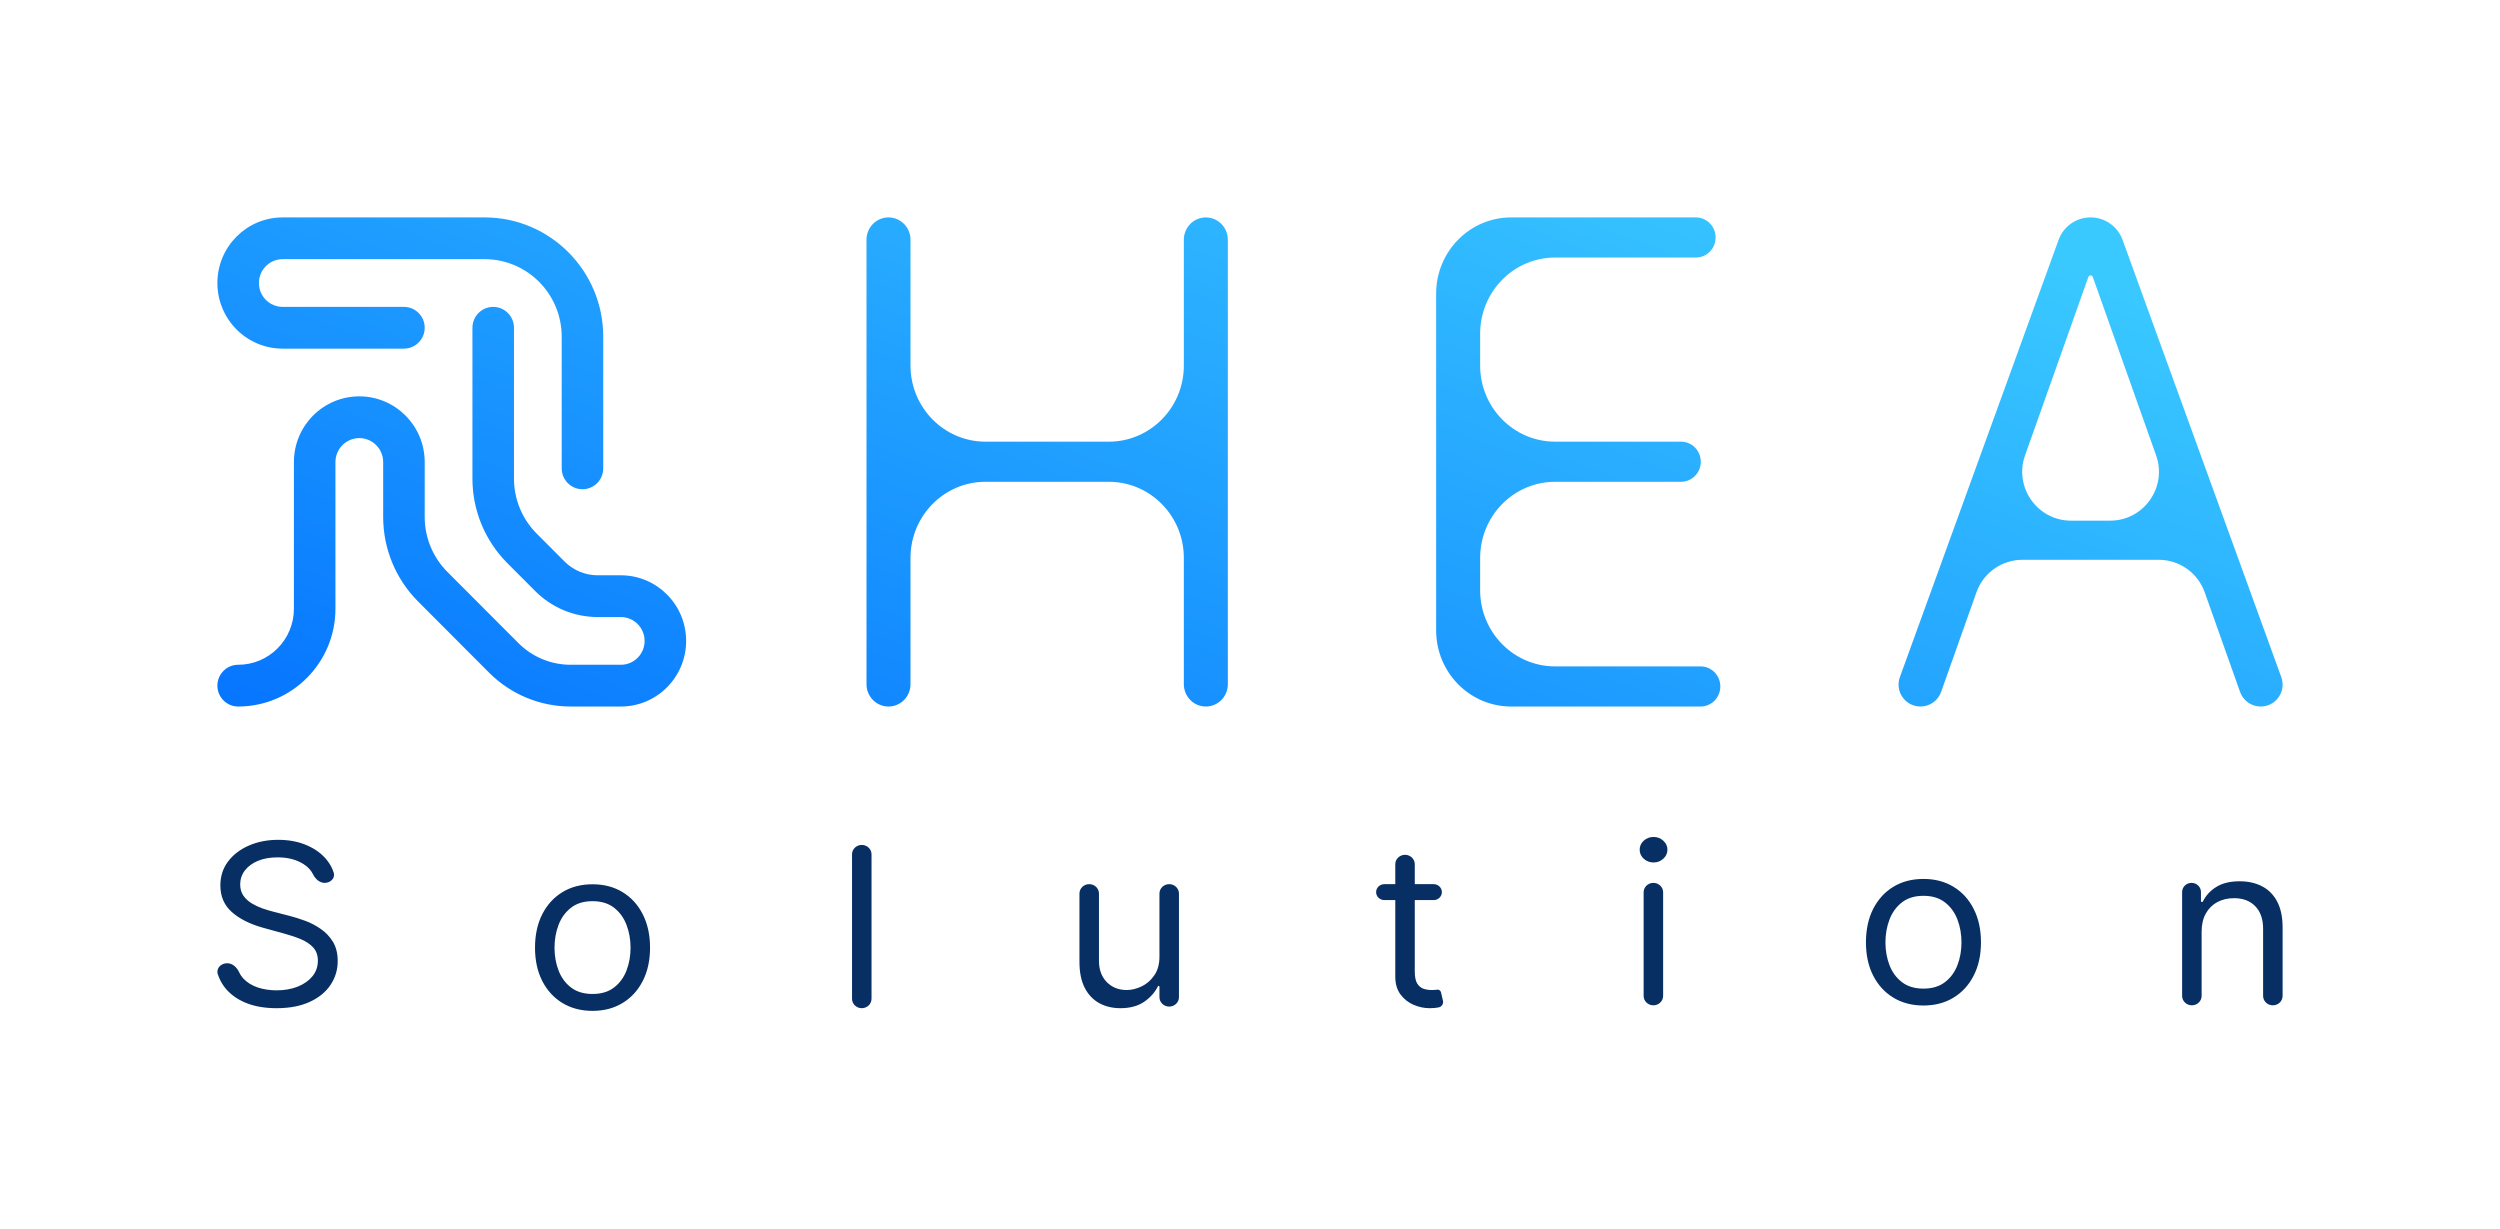
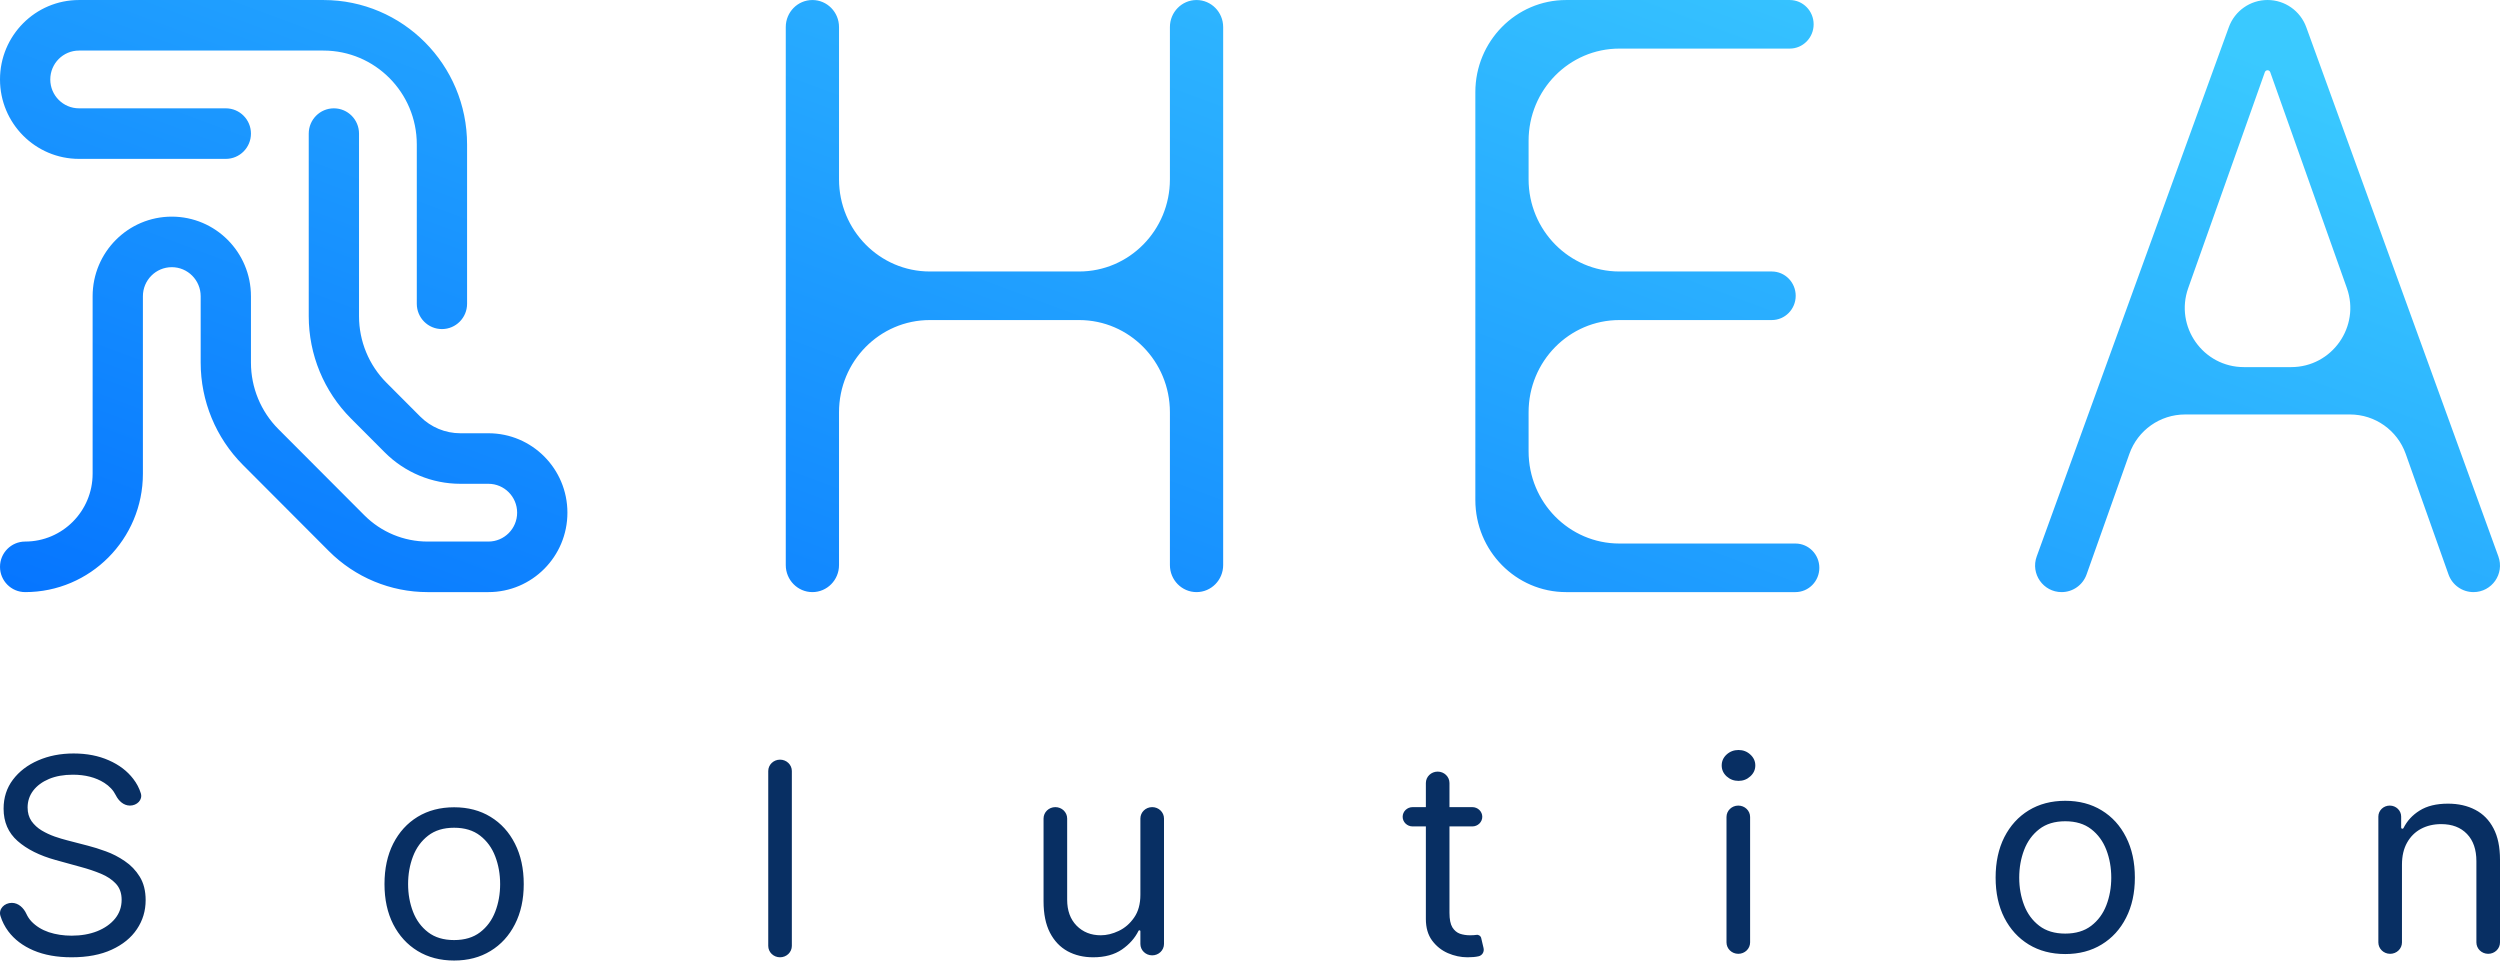
- <svg xmlns="http://www.w3.org/2000/svg" width="460" height="226" viewBox="0 0 460 226" fill="none">
-   <path fill-rule="evenodd" clip-rule="evenodd" d="M304.222 184.98C303.231 184.98 302.428 184.205 302.428 183.249V164.18C302.428 163.224 303.231 162.449 304.222 162.449C305.213 162.449 306.016 163.224 306.016 164.18V183.249C306.016 184.205 305.213 184.98 304.222 184.98ZM304.252 158.694C303.553 158.694 302.95 158.464 302.443 158.005C301.946 157.545 301.698 156.992 301.698 156.347C301.698 155.702 301.946 155.149 302.443 154.689C302.95 154.23 303.553 154 304.252 154C304.952 154 305.55 154.23 306.047 154.689C306.554 155.149 306.807 155.702 306.807 156.347C306.807 156.992 306.554 157.545 306.047 158.005C305.55 158.464 304.952 158.694 304.252 158.694ZM348.367 183.563C349.958 184.531 351.809 185.015 353.917 185.015C356.026 185.015 357.87 184.531 359.452 183.563C361.043 182.595 362.28 181.241 363.162 179.5C364.054 177.759 364.5 175.725 364.5 173.398C364.5 171.051 364.054 169.002 363.162 167.252C362.28 165.501 361.043 164.142 359.452 163.174C357.87 162.206 356.026 161.722 353.917 161.722C351.809 161.722 349.958 162.206 348.367 163.174C346.786 164.142 345.549 165.501 344.657 167.252C343.775 169.002 343.334 171.051 343.334 173.398C343.334 175.725 343.775 177.759 344.657 179.5C345.549 181.241 346.786 182.595 348.367 183.563ZM357.87 180.718C356.836 181.51 355.519 181.906 353.917 181.906C352.315 181.906 350.998 181.51 349.964 180.718C348.93 179.925 348.164 178.884 347.668 177.593C347.171 176.302 346.922 174.904 346.922 173.398C346.922 171.892 347.171 170.489 347.668 169.188C348.164 167.887 348.93 166.836 349.964 166.034C350.998 165.232 352.315 164.831 353.917 164.831C355.519 164.831 356.836 165.232 357.87 166.034C358.904 166.836 359.67 167.887 360.167 169.188C360.663 170.489 360.912 171.892 360.912 173.398C360.912 174.904 360.663 176.302 360.167 177.593C359.67 178.884 358.904 179.925 357.87 180.718ZM405.099 183.249V171.426C405.099 170.116 405.357 169.001 405.874 168.082C406.391 167.163 407.096 166.463 407.988 165.984C408.89 165.505 409.914 165.265 411.059 165.265C412.722 165.265 414.029 165.764 414.982 166.762C415.935 167.749 416.412 169.128 416.412 170.898V183.249C416.412 184.205 417.215 184.98 418.206 184.98C419.197 184.98 420 184.205 420 183.249V170.663C420 168.747 419.671 167.163 419.012 165.911C418.353 164.649 417.43 163.711 416.244 163.094C415.058 162.469 413.675 162.156 412.093 162.156C410.329 162.156 408.89 162.508 407.775 163.212C406.694 163.885 405.879 164.77 405.332 165.866C405.3 165.929 405.235 165.97 405.162 165.97C405.06 165.97 404.977 165.889 404.977 165.791V164.121C404.977 163.198 404.201 162.449 403.244 162.449C402.286 162.449 401.51 163.198 401.51 164.121V183.249C401.51 184.205 402.313 184.98 403.304 184.98C404.295 184.98 405.099 184.205 405.099 183.249ZM265.307 164.15C265.307 163.34 264.627 162.683 263.787 162.683H260.32V159.016C260.32 158.06 259.517 157.285 258.526 157.285C257.535 157.285 256.732 158.06 256.732 159.016V162.683H254.724C253.885 162.683 253.204 163.34 253.204 164.15C253.204 164.96 253.885 165.617 254.724 165.617H256.732V179.699C256.732 181.009 257.046 182.095 257.674 182.955C258.313 183.816 259.114 184.456 260.077 184.877C261.05 185.297 262.043 185.508 263.057 185.508C263.726 185.508 264.279 185.459 264.715 185.361C265.307 185.241 265.634 184.673 265.5 184.104L265.14 182.571C265.064 182.246 264.734 182.039 264.395 182.105C264.142 182.144 263.817 182.163 263.422 182.163C262.895 182.163 262.393 182.085 261.917 181.929C261.45 181.762 261.065 181.44 260.761 180.96C260.467 180.472 260.32 179.738 260.32 178.76V165.617H263.787C264.627 165.617 265.307 164.96 265.307 164.15ZM213.339 176.002V164.414C213.339 163.458 214.143 162.683 215.133 162.683C216.124 162.683 216.928 163.458 216.928 164.414V183.483C216.928 184.439 216.124 185.214 215.133 185.214C214.143 185.214 213.339 184.439 213.339 183.483V181.544C213.339 181.465 213.273 181.401 213.191 181.401C213.133 181.401 213.08 181.433 213.056 181.483C212.507 182.592 211.669 183.537 210.541 184.32C209.386 185.112 207.926 185.508 206.162 185.508C204.702 185.508 203.405 185.2 202.27 184.584C201.134 183.958 200.242 183.019 199.593 181.767C198.945 180.506 198.62 178.917 198.62 177V164.414C198.62 163.458 199.423 162.683 200.414 162.683C201.405 162.683 202.209 163.458 202.209 164.414V176.765C202.209 178.408 202.685 179.719 203.638 180.696C204.601 181.674 205.828 182.163 207.318 182.163C208.21 182.163 209.117 181.943 210.04 181.503C210.972 181.063 211.753 180.388 212.381 179.479C213.02 178.569 213.339 177.411 213.339 176.002ZM160.361 157.197C160.361 156.242 159.558 155.467 158.567 155.467C157.576 155.467 156.773 156.242 156.773 157.197V183.777C156.773 184.733 157.576 185.508 158.567 185.508C159.558 185.508 160.361 184.733 160.361 183.777V157.197ZM109.026 186C106.918 186 105.067 185.516 103.476 184.548C101.895 183.58 100.658 182.225 99.766 180.485C98.884 178.744 98.443 176.71 98.443 174.383C98.443 172.036 98.884 169.987 99.766 168.236C100.658 166.486 101.895 165.127 103.476 164.159C105.067 163.19 106.918 162.706 109.026 162.706C111.135 162.706 112.979 163.19 114.561 164.159C116.152 165.127 117.389 166.486 118.271 168.236C119.163 169.987 119.609 172.036 119.609 174.383C119.609 176.71 119.163 178.744 118.271 180.485C117.389 182.225 116.152 183.58 114.561 184.548C112.979 185.516 111.135 186 109.026 186ZM109.026 182.89C110.628 182.89 111.945 182.494 112.979 181.702C114.013 180.91 114.779 179.869 115.276 178.578C115.772 177.287 116.021 175.888 116.021 174.383C116.021 172.877 115.772 171.473 115.276 170.173C114.779 168.872 114.013 167.821 112.979 167.019C111.945 166.217 110.628 165.816 109.026 165.816C107.424 165.816 106.107 166.217 105.073 167.019C104.039 167.821 103.273 168.872 102.777 170.173C102.28 171.473 102.031 172.877 102.031 174.383C102.031 175.888 102.28 177.287 102.777 178.578C103.273 179.869 104.039 180.91 105.073 181.702C106.107 182.494 107.424 182.89 109.026 182.89ZM57.609 160.888C58.023 161.726 58.788 162.449 59.751 162.449C60.824 162.449 61.712 161.577 61.406 160.585C61.163 159.799 60.779 159.066 60.253 158.386C59.34 157.193 58.104 156.254 56.542 155.569C54.981 154.875 53.197 154.528 51.19 154.528C49.203 154.528 47.404 154.88 45.792 155.584C44.191 156.278 42.913 157.256 41.96 158.518C41.018 159.769 40.546 161.236 40.546 162.918C40.546 164.942 41.256 166.58 42.675 167.832C44.094 169.084 46.02 170.047 48.453 170.722L52.285 171.778C53.38 172.071 54.399 172.414 55.341 172.805C56.284 173.196 57.044 173.704 57.622 174.33C58.2 174.956 58.489 175.768 58.489 176.765C58.489 177.861 58.154 178.819 57.485 179.64C56.816 180.452 55.909 181.088 54.764 181.547C53.618 181.997 52.325 182.222 50.886 182.222C49.649 182.222 48.494 182.046 47.419 181.694C46.355 181.332 45.473 180.784 44.773 180.051C44.458 179.711 44.204 179.33 44.012 178.908C43.603 178.012 42.808 177.235 41.794 177.235C40.66 177.235 39.739 178.176 40.068 179.223C40.333 180.069 40.731 180.848 41.261 181.562C42.194 182.804 43.471 183.772 45.093 184.466C46.725 185.161 48.656 185.508 50.886 185.508C53.278 185.508 55.311 185.121 56.983 184.349C58.666 183.576 59.944 182.535 60.815 181.224C61.697 179.914 62.138 178.447 62.138 176.824C62.138 175.416 61.839 174.228 61.241 173.259C60.643 172.291 59.883 171.499 58.96 170.883C58.048 170.257 57.09 169.763 56.086 169.402C55.093 169.04 54.191 168.756 53.38 168.551L50.217 167.729C49.639 167.583 49.006 167.392 48.316 167.157C47.627 166.913 46.968 166.605 46.34 166.233C45.711 165.852 45.194 165.378 44.789 164.81C44.393 164.233 44.196 163.544 44.196 162.742C44.196 161.784 44.479 160.928 45.047 160.175C45.625 159.422 46.426 158.831 47.45 158.4C48.484 157.97 49.69 157.755 51.069 157.755C52.954 157.755 54.545 158.166 55.843 158.987C56.644 159.494 57.233 160.128 57.609 160.888Z" fill="#082F63" />
-   <path fill-rule="evenodd" clip-rule="evenodd" d="M353.365 130C350.569 130 348.623 127.216 349.579 124.583L378.782 44.13C379.682 41.65 382.034 40 384.666 40C387.299 40 389.65 41.65 390.551 44.13L419.754 124.583C420.71 127.216 418.764 130 415.968 130C414.264 130 412.744 128.925 412.173 127.316L405.667 108.984C404.393 105.396 401.005 103 397.205 103H372.128C368.328 103 364.94 105.396 363.666 108.984L357.16 127.316C356.589 128.925 355.069 130 353.365 130ZM396.723 83.784C398.802 89.643 394.467 95.8 388.262 95.8H381.071C374.866 95.8 370.53 89.643 372.61 83.784L384.257 50.968C384.318 50.795 384.482 50.679 384.666 50.679C384.85 50.679 385.014 50.795 385.076 50.968L396.723 83.784ZM52.009 47.686C49.597 47.686 47.642 49.651 47.642 52.076C47.642 54.5 49.597 56.466 52.009 56.466H74.325C76.435 56.466 78.145 58.186 78.145 60.307C78.145 62.429 76.435 64.149 74.325 64.149H52.009C45.377 64.149 40 58.743 40 52.076C40 45.408 45.377 40.003 52.009 40.003H89.161C101.22 40.003 110.995 49.831 110.995 61.954V86.177C110.995 88.299 109.285 90.019 107.174 90.019C105.064 90.019 103.353 88.299 103.353 86.177V61.954C103.353 54.074 96.999 47.686 89.161 47.686H52.009ZM90.749 56.466C92.86 56.466 94.571 58.186 94.571 60.307V88.068C94.571 91.859 96.072 95.495 98.742 98.172L100.487 99.92L103.881 103.322C105.499 104.944 107.69 105.854 109.975 105.854H114.238C120.871 105.854 126.247 111.26 126.247 117.927C126.247 124.595 120.87 130 114.238 130H104.994C99.368 130 93.972 127.758 89.988 123.765L76.922 110.668C72.813 106.549 70.504 100.956 70.504 95.123V85.026C70.504 82.588 68.537 80.611 66.112 80.611C63.687 80.611 61.721 82.588 61.721 85.026V112.006C61.721 121.944 53.707 130 43.821 130C41.711 130 40 128.28 40 126.159C40 124.037 41.711 122.317 43.821 122.317C49.486 122.317 54.079 117.7 54.079 112.006V85.026C54.079 78.345 59.466 72.929 66.112 72.929C72.758 72.929 78.145 78.345 78.145 85.026V95.123C78.145 98.915 79.647 102.55 82.317 105.227L95.384 118.324C97.935 120.881 101.391 122.317 104.994 122.317H114.238C116.65 122.317 118.605 120.352 118.605 117.927C118.605 115.503 116.65 113.537 114.238 113.537H109.975C105.667 113.537 101.536 111.82 98.485 108.763L93.347 103.612C89.238 99.494 86.928 93.901 86.928 88.068V60.307C86.928 58.186 88.639 56.466 90.749 56.466ZM163.484 130C161.249 130 159.437 128.16 159.437 125.891V44.112C159.437 41.843 161.249 40.003 163.484 40.003C165.72 40.003 167.531 41.843 167.531 44.112V67.257C167.531 74.994 173.709 81.266 181.33 81.266H204.029C211.649 81.266 217.827 74.994 217.827 67.257V44.112C217.827 41.843 219.639 40.003 221.874 40.003C224.109 40.003 225.921 41.843 225.921 44.112V125.891C225.921 128.16 224.109 130 221.874 130C219.639 130 217.827 128.16 217.827 125.891V102.658C217.827 94.921 211.649 88.649 204.029 88.649H181.33C173.709 88.649 167.531 94.921 167.531 102.658V125.891C167.531 128.16 165.72 130 163.484 130ZM264.252 115.991C264.252 123.728 270.43 130 278.051 130H312.903C314.911 130 316.539 128.347 316.539 126.309C316.539 124.27 314.911 122.617 312.903 122.617H286.145C278.524 122.617 272.346 116.345 272.346 108.609V102.658C272.346 94.921 278.524 88.649 286.145 88.649H309.311C311.319 88.649 312.946 86.996 312.946 84.957C312.946 82.919 311.319 81.266 309.311 81.266H286.145C278.524 81.266 272.346 74.994 272.346 67.257V61.395C272.346 53.658 278.524 47.386 286.145 47.386H312.037C314.046 47.386 315.673 45.733 315.673 43.694C315.673 41.656 314.046 40.003 312.037 40.003H278.051C270.43 40.003 264.252 46.275 264.252 54.012V115.991Z" fill="url(#paint0_linear_1_2)" />
+ <svg xmlns="http://www.w3.org/2000/svg" width="380" height="146" viewBox="0 0 380 146" fill="none">
+   <path fill-rule="evenodd" clip-rule="evenodd" d="M264.222 144.98C263.231 144.98 262.428 144.205 262.428 143.249V124.18C262.428 123.224 263.231 122.449 264.222 122.449C265.213 122.449 266.016 123.224 266.016 124.18V143.249C266.016 144.205 265.213 144.98 264.222 144.98ZM264.252 118.694C263.553 118.694 262.95 118.464 262.443 118.005C261.946 117.545 261.698 116.992 261.698 116.347C261.698 115.702 261.946 115.149 262.443 114.689C262.95 114.23 263.553 114 264.252 114C264.952 114 265.55 114.23 266.047 114.689C266.553 115.149 266.807 115.702 266.807 116.347C266.807 116.992 266.553 117.545 266.047 118.005C265.55 118.464 264.952 118.694 264.252 118.694ZM308.367 143.563C309.958 144.531 311.808 145.015 313.917 145.015C316.025 145.015 317.87 144.531 319.452 143.563C321.043 142.595 322.28 141.241 323.162 139.5C324.054 137.759 324.5 135.725 324.5 133.398C324.5 131.051 324.054 129.002 323.162 127.252C322.28 125.501 321.043 124.142 319.452 123.174C317.87 122.206 316.025 121.722 313.917 121.722C311.808 121.722 309.958 122.206 308.367 123.174C306.786 124.142 305.549 125.501 304.657 127.252C303.775 129.002 303.334 131.051 303.334 133.398C303.334 135.725 303.775 137.759 304.657 139.5C305.549 141.241 306.786 142.595 308.367 143.563ZM317.87 140.718C316.836 141.51 315.519 141.906 313.917 141.906C312.315 141.906 310.998 141.51 309.964 140.718C308.93 139.925 308.164 138.884 307.667 137.593C307.171 136.302 306.922 134.904 306.922 133.398C306.922 131.892 307.171 130.489 307.667 129.188C308.164 127.887 308.93 126.836 309.964 126.034C310.998 125.232 312.315 124.831 313.917 124.831C315.519 124.831 316.836 125.232 317.87 126.034C318.904 126.836 319.67 127.887 320.166 129.188C320.663 130.489 320.912 131.892 320.912 133.398C320.912 134.904 320.663 136.302 320.166 137.593C319.67 138.884 318.904 139.925 317.87 140.718ZM365.099 143.249V131.426C365.099 130.116 365.357 129.001 365.874 128.082C366.391 127.163 367.096 126.463 367.988 125.984C368.89 125.505 369.914 125.265 371.059 125.265C372.722 125.265 374.029 125.764 374.982 126.762C375.935 127.749 376.412 129.128 376.412 130.898V143.249C376.412 144.205 377.215 144.98 378.206 144.98C379.197 144.98 380 144.205 380 143.249V130.663C380 128.747 379.671 127.163 379.012 125.911C378.353 124.649 377.43 123.711 376.244 123.094C375.058 122.469 373.675 122.156 372.093 122.156C370.329 122.156 368.89 122.508 367.775 123.212C366.694 123.885 365.879 124.77 365.332 125.866C365.3 125.929 365.235 125.97 365.162 125.97C365.06 125.97 364.977 125.889 364.977 125.791V124.121C364.977 123.198 364.201 122.449 363.244 122.449C362.286 122.449 361.51 123.198 361.51 124.121V143.249C361.51 144.205 362.313 144.98 363.304 144.98C364.295 144.98 365.099 144.205 365.099 143.249ZM225.307 124.15C225.307 123.34 224.627 122.683 223.787 122.683H220.32V119.016C220.32 118.06 219.517 117.285 218.526 117.285C217.535 117.285 216.732 118.06 216.732 119.016V122.683H214.724C213.885 122.683 213.204 123.34 213.204 124.15C213.204 124.96 213.885 125.617 214.724 125.617H216.732V139.699C216.732 141.009 217.046 142.095 217.674 142.955C218.313 143.816 219.114 144.456 220.077 144.877C221.05 145.297 222.043 145.508 223.057 145.508C223.726 145.508 224.279 145.459 224.714 145.361C225.307 145.241 225.634 144.673 225.5 144.104L225.14 142.571C225.064 142.246 224.734 142.039 224.395 142.105C224.142 142.144 223.817 142.163 223.422 142.163C222.895 142.163 222.393 142.085 221.917 141.929C221.45 141.762 221.065 141.44 220.761 140.96C220.467 140.471 220.32 139.738 220.32 138.76V125.617H223.787C224.627 125.617 225.307 124.96 225.307 124.15ZM173.339 136.002V124.414C173.339 123.458 174.142 122.683 175.133 122.683C176.124 122.683 176.928 123.458 176.928 124.414V143.483C176.928 144.439 176.124 145.214 175.133 145.214C174.142 145.214 173.339 144.439 173.339 143.483V141.544C173.339 141.465 173.273 141.401 173.191 141.401C173.133 141.401 173.08 141.433 173.056 141.483C172.507 142.592 171.669 143.537 170.541 144.32C169.386 145.112 167.926 145.508 166.162 145.508C164.702 145.508 163.405 145.2 162.269 144.584C161.134 143.958 160.242 143.019 159.593 141.767C158.945 140.506 158.62 138.917 158.62 137V124.414C158.62 123.458 159.423 122.683 160.414 122.683C161.405 122.683 162.209 123.458 162.209 124.414V136.765C162.209 138.408 162.685 139.719 163.638 140.696C164.601 141.674 165.828 142.163 167.318 142.163C168.21 142.163 169.117 141.943 170.04 141.503C170.972 141.063 171.753 140.388 172.381 139.479C173.02 138.569 173.339 137.411 173.339 136.002ZM120.361 117.197C120.361 116.242 119.558 115.467 118.567 115.467C117.576 115.467 116.773 116.242 116.773 117.197V143.777C116.773 144.733 117.576 145.508 118.567 145.508C119.558 145.508 120.361 144.733 120.361 143.777V117.197ZM69.026 146C66.918 146 65.067 145.516 63.476 144.548C61.895 143.58 60.658 142.225 59.766 140.485C58.884 138.744 58.443 136.71 58.443 134.383C58.443 132.036 58.884 129.987 59.766 128.236C60.658 126.486 61.895 125.127 63.476 124.159C65.067 123.19 66.918 122.706 69.026 122.706C71.135 122.706 72.98 123.19 74.561 124.159C76.152 125.127 77.389 126.486 78.271 128.236C79.163 129.987 79.609 132.036 79.609 134.383C79.609 136.71 79.163 138.744 78.271 140.485C77.389 142.225 76.152 143.58 74.561 144.548C72.98 145.516 71.135 146 69.026 146ZM69.026 142.89C70.628 142.89 71.945 142.494 72.979 141.702C74.013 140.91 74.779 139.869 75.275 138.578C75.772 137.287 76.021 135.888 76.021 134.383C76.021 132.877 75.772 131.473 75.275 130.173C74.779 128.872 74.013 127.821 72.979 127.019C71.945 126.217 70.628 125.816 69.026 125.816C67.424 125.816 66.106 126.217 65.073 127.019C64.039 127.821 63.273 128.872 62.776 130.173C62.28 131.473 62.031 132.877 62.031 134.383C62.031 135.888 62.28 137.287 62.776 138.578C63.273 139.869 64.039 140.91 65.073 141.702C66.106 142.494 67.424 142.89 69.026 142.89ZM17.609 120.888C18.023 121.726 18.788 122.449 19.751 122.449C20.824 122.449 21.712 121.577 21.406 120.585C21.163 119.799 20.779 119.066 20.253 118.386C19.34 117.193 18.104 116.254 16.543 115.569C14.981 114.875 13.197 114.528 11.19 114.528C9.203 114.528 7.404 114.88 5.792 115.584C4.191 116.278 2.913 117.256 1.96 118.518C1.018 119.769 0.546 121.236 0.546 122.918C0.546 124.942 1.256 126.58 2.675 127.832C4.094 129.084 6.02 130.047 8.453 130.722L12.285 131.778C13.38 132.071 14.399 132.414 15.341 132.805C16.284 133.196 17.044 133.704 17.622 134.33C18.2 134.956 18.489 135.768 18.489 136.765C18.489 137.861 18.154 138.819 17.485 139.64C16.816 140.452 15.909 141.088 14.764 141.547C13.618 141.997 12.325 142.222 10.886 142.222C9.649 142.222 8.494 142.046 7.419 141.694C6.355 141.332 5.473 140.784 4.773 140.051C4.458 139.711 4.204 139.33 4.012 138.908C3.603 138.012 2.808 137.235 1.794 137.235C0.66 137.235 -0.261 138.176 0.068 139.223C0.333 140.069 0.731 140.848 1.261 141.562C2.193 142.804 3.471 143.772 5.093 144.466C6.725 145.161 8.656 145.508 10.886 145.508C13.278 145.508 15.311 145.121 16.983 144.349C18.666 143.576 19.944 142.535 20.815 141.224C21.697 139.914 22.138 138.447 22.138 136.824C22.138 135.416 21.839 134.228 21.241 133.259C20.643 132.291 19.883 131.499 18.96 130.883C18.048 130.257 17.09 129.763 16.086 129.402C15.093 129.04 14.191 128.756 13.38 128.551L10.217 127.729C9.639 127.583 9.006 127.392 8.316 127.157C7.627 126.913 6.968 126.605 6.34 126.233C5.711 125.852 5.194 125.378 4.789 124.81C4.393 124.233 4.196 123.544 4.196 122.742C4.196 121.784 4.479 120.928 5.047 120.175C5.625 119.422 6.426 118.831 7.45 118.4C8.484 117.97 9.69 117.755 11.069 117.755C12.954 117.755 14.546 118.166 15.843 118.987C16.644 119.494 17.233 120.128 17.609 120.888Z" fill="#082F63" />
+   <path fill-rule="evenodd" clip-rule="evenodd" d="M313.365 90C310.569 90 308.623 87.216 309.579 84.583L338.782 4.13C339.682 1.65 342.034 0 344.666 0C347.299 0 349.65 1.65 350.551 4.13L379.754 84.583C380.71 87.216 378.764 90 375.968 90C374.264 90 372.744 88.925 372.173 87.316L365.667 68.984C364.393 65.396 361.005 63 357.205 63H332.128C328.328 63 324.94 65.396 323.666 68.984L317.16 87.316C316.589 88.925 315.069 90 313.365 90ZM356.723 43.784C358.802 49.643 354.467 55.8 348.262 55.8H341.071C334.866 55.8 330.53 49.643 332.61 43.784L344.257 10.969C344.318 10.795 344.482 10.679 344.666 10.679C344.85 10.679 345.015 10.795 345.076 10.969L356.723 43.784ZM12.009 7.686C9.597 7.686 7.642 9.651 7.642 12.076C7.642 14.501 9.597 16.466 12.009 16.466H34.325C36.435 16.466 38.145 18.186 38.145 20.307C38.145 22.429 36.435 24.149 34.325 24.149H12.009C5.377 24.149 6.10352e-05 18.743 6.10352e-05 12.076C6.10352e-05 5.408 5.377 0.003 12.009 0.003H49.161C61.22 0.003 70.996 9.831 70.996 21.954V46.178C70.996 48.299 69.285 50.019 67.174 50.019C65.064 50.019 63.353 48.299 63.353 46.178V21.954C63.353 14.074 56.999 7.686 49.161 7.686H12.009ZM50.749 16.466C52.86 16.466 54.571 18.186 54.571 20.307V48.068C54.571 51.859 56.072 55.495 58.742 58.172L60.486 59.92L63.881 63.322C65.499 64.944 67.69 65.855 69.975 65.855H74.238C80.871 65.855 86.247 71.26 86.247 77.927C86.247 84.595 80.87 90 74.238 90H64.994C59.368 90 53.972 87.758 49.988 83.765L36.922 70.668C32.813 66.55 30.503 60.956 30.503 55.123V45.026C30.503 42.588 28.537 40.611 26.112 40.611C23.687 40.611 21.721 42.588 21.721 45.026V72.006C21.721 81.944 13.707 90 3.821 90C1.711 90 6.10352e-05 88.28 6.10352e-05 86.159C6.10352e-05 84.037 1.711 82.317 3.821 82.317C9.486 82.317 14.079 77.7 14.079 72.006V45.026C14.079 38.345 19.466 32.929 26.112 32.929C32.758 32.929 38.145 38.345 38.145 45.026V55.123C38.145 58.915 39.647 62.55 42.318 65.227L55.384 78.324C57.935 80.881 61.391 82.317 64.994 82.317H74.238C76.65 82.317 78.605 80.352 78.605 77.927C78.605 75.503 76.65 73.537 74.238 73.537H69.975C65.667 73.537 61.536 71.82 58.485 68.763L53.347 63.612C49.238 59.494 46.928 53.901 46.928 48.068V20.307C46.928 18.186 48.639 16.466 50.749 16.466ZM123.484 90C121.249 90 119.437 88.16 119.437 85.891V4.112C119.437 1.843 121.249 0.003 123.484 0.003C125.72 0.003 127.531 1.843 127.531 4.112V27.258C127.531 34.994 133.709 41.266 141.33 41.266H164.029C171.649 41.266 177.827 34.994 177.827 27.258V4.112C177.827 1.843 179.639 0.003 181.874 0.003C184.109 0.003 185.921 1.843 185.921 4.112V85.891C185.921 88.16 184.109 90 181.874 90C179.639 90 177.827 88.16 177.827 85.891V62.658C177.827 54.921 171.649 48.649 164.029 48.649H141.33C133.709 48.649 127.531 54.921 127.531 62.658V85.891C127.531 88.16 125.72 90 123.484 90ZM224.252 75.991C224.252 83.728 230.43 90 238.051 90H272.903C274.911 90 276.539 88.347 276.539 86.309C276.539 84.27 274.911 82.617 272.903 82.617H246.145C238.524 82.617 232.346 76.346 232.346 68.609V62.658C232.346 54.921 238.524 48.649 246.145 48.649H269.311C271.319 48.649 272.946 46.996 272.946 44.958C272.946 42.919 271.319 41.266 269.311 41.266H246.145C238.524 41.266 232.346 34.994 232.346 27.258V21.395C232.346 13.658 238.524 7.386 246.145 7.386H272.037C274.046 7.386 275.673 5.733 275.673 3.695C275.673 1.656 274.046 0.003 272.037 0.003H238.051C230.43 0.003 224.252 6.275 224.252 14.012V75.991Z" fill="url(#paint0_linear_37_61)" />
  <defs>
-     <linearGradient id="paint0_linear_1_2" x1="144.275" y1="191.5" x2="219.898" y2="-11.894" gradientUnits="userSpaceOnUse">
+     <linearGradient id="paint0_linear_37_61" x1="104.275" y1="151.5" x2="179.898" y2="-51.894" gradientUnits="userSpaceOnUse">
      <stop stop-color="#006CFF" />
      <stop offset="1" stop-color="#3AC9FF" />
    </linearGradient>
  </defs>
</svg>
